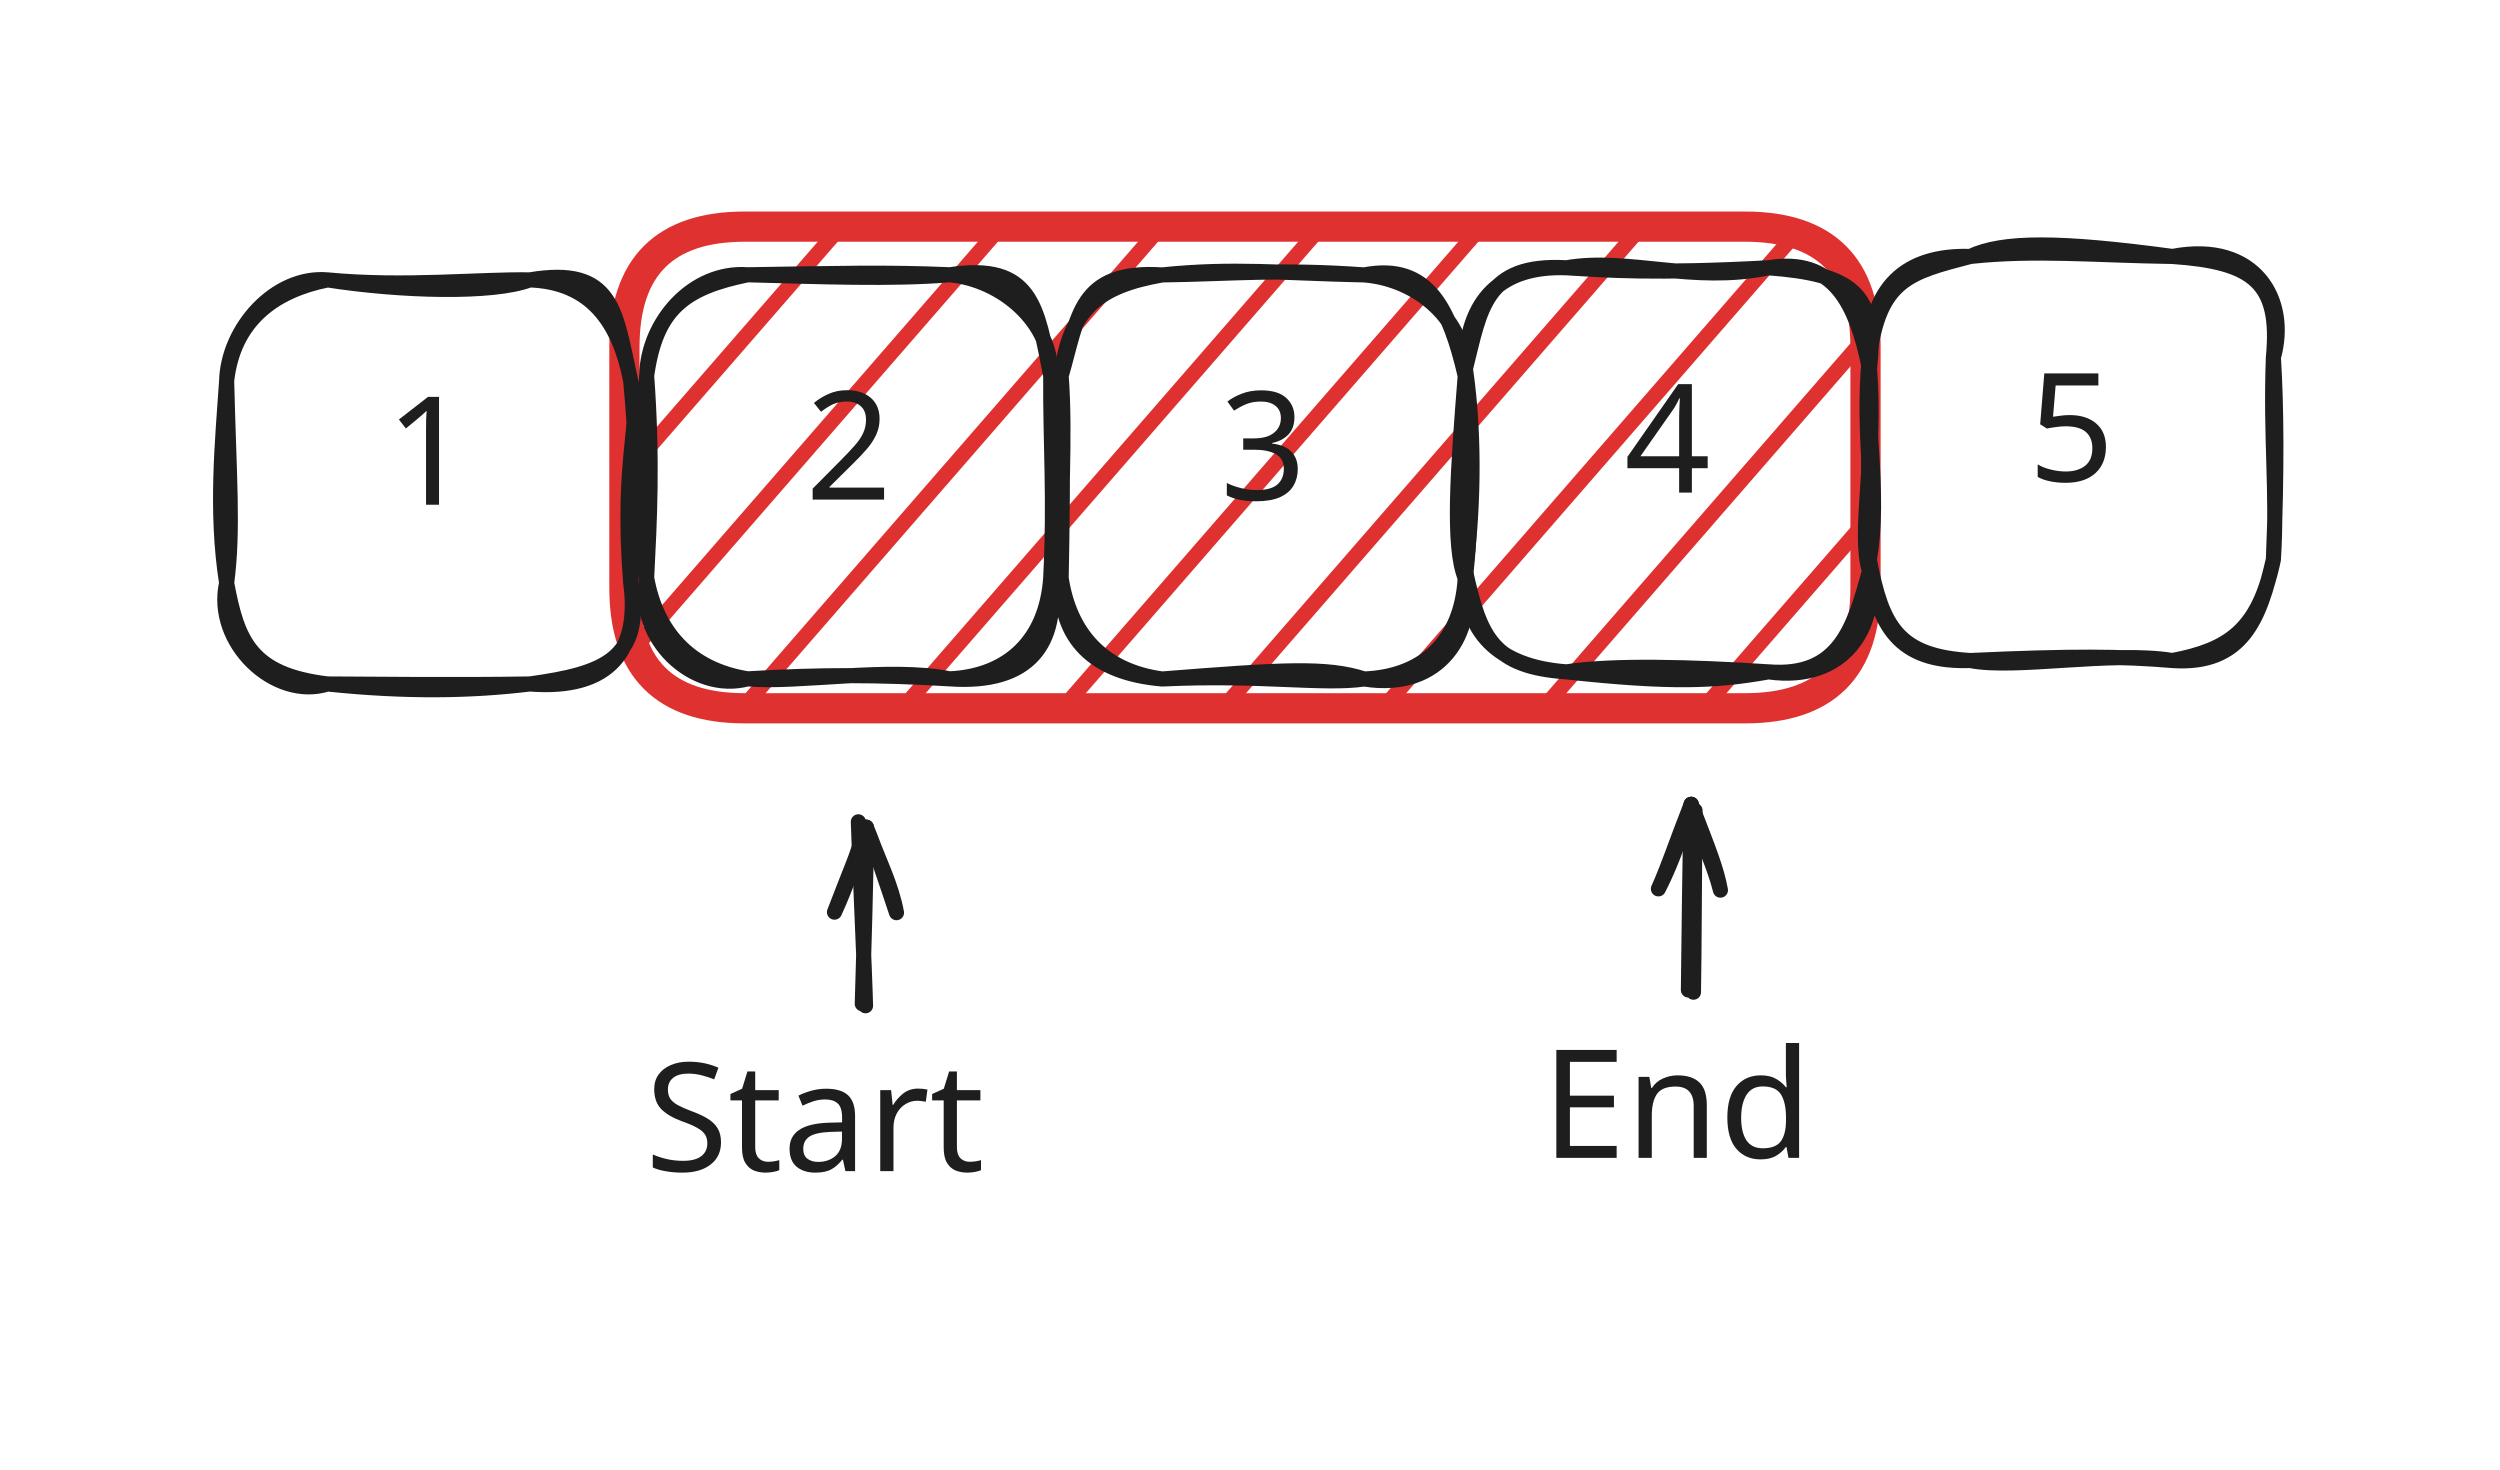
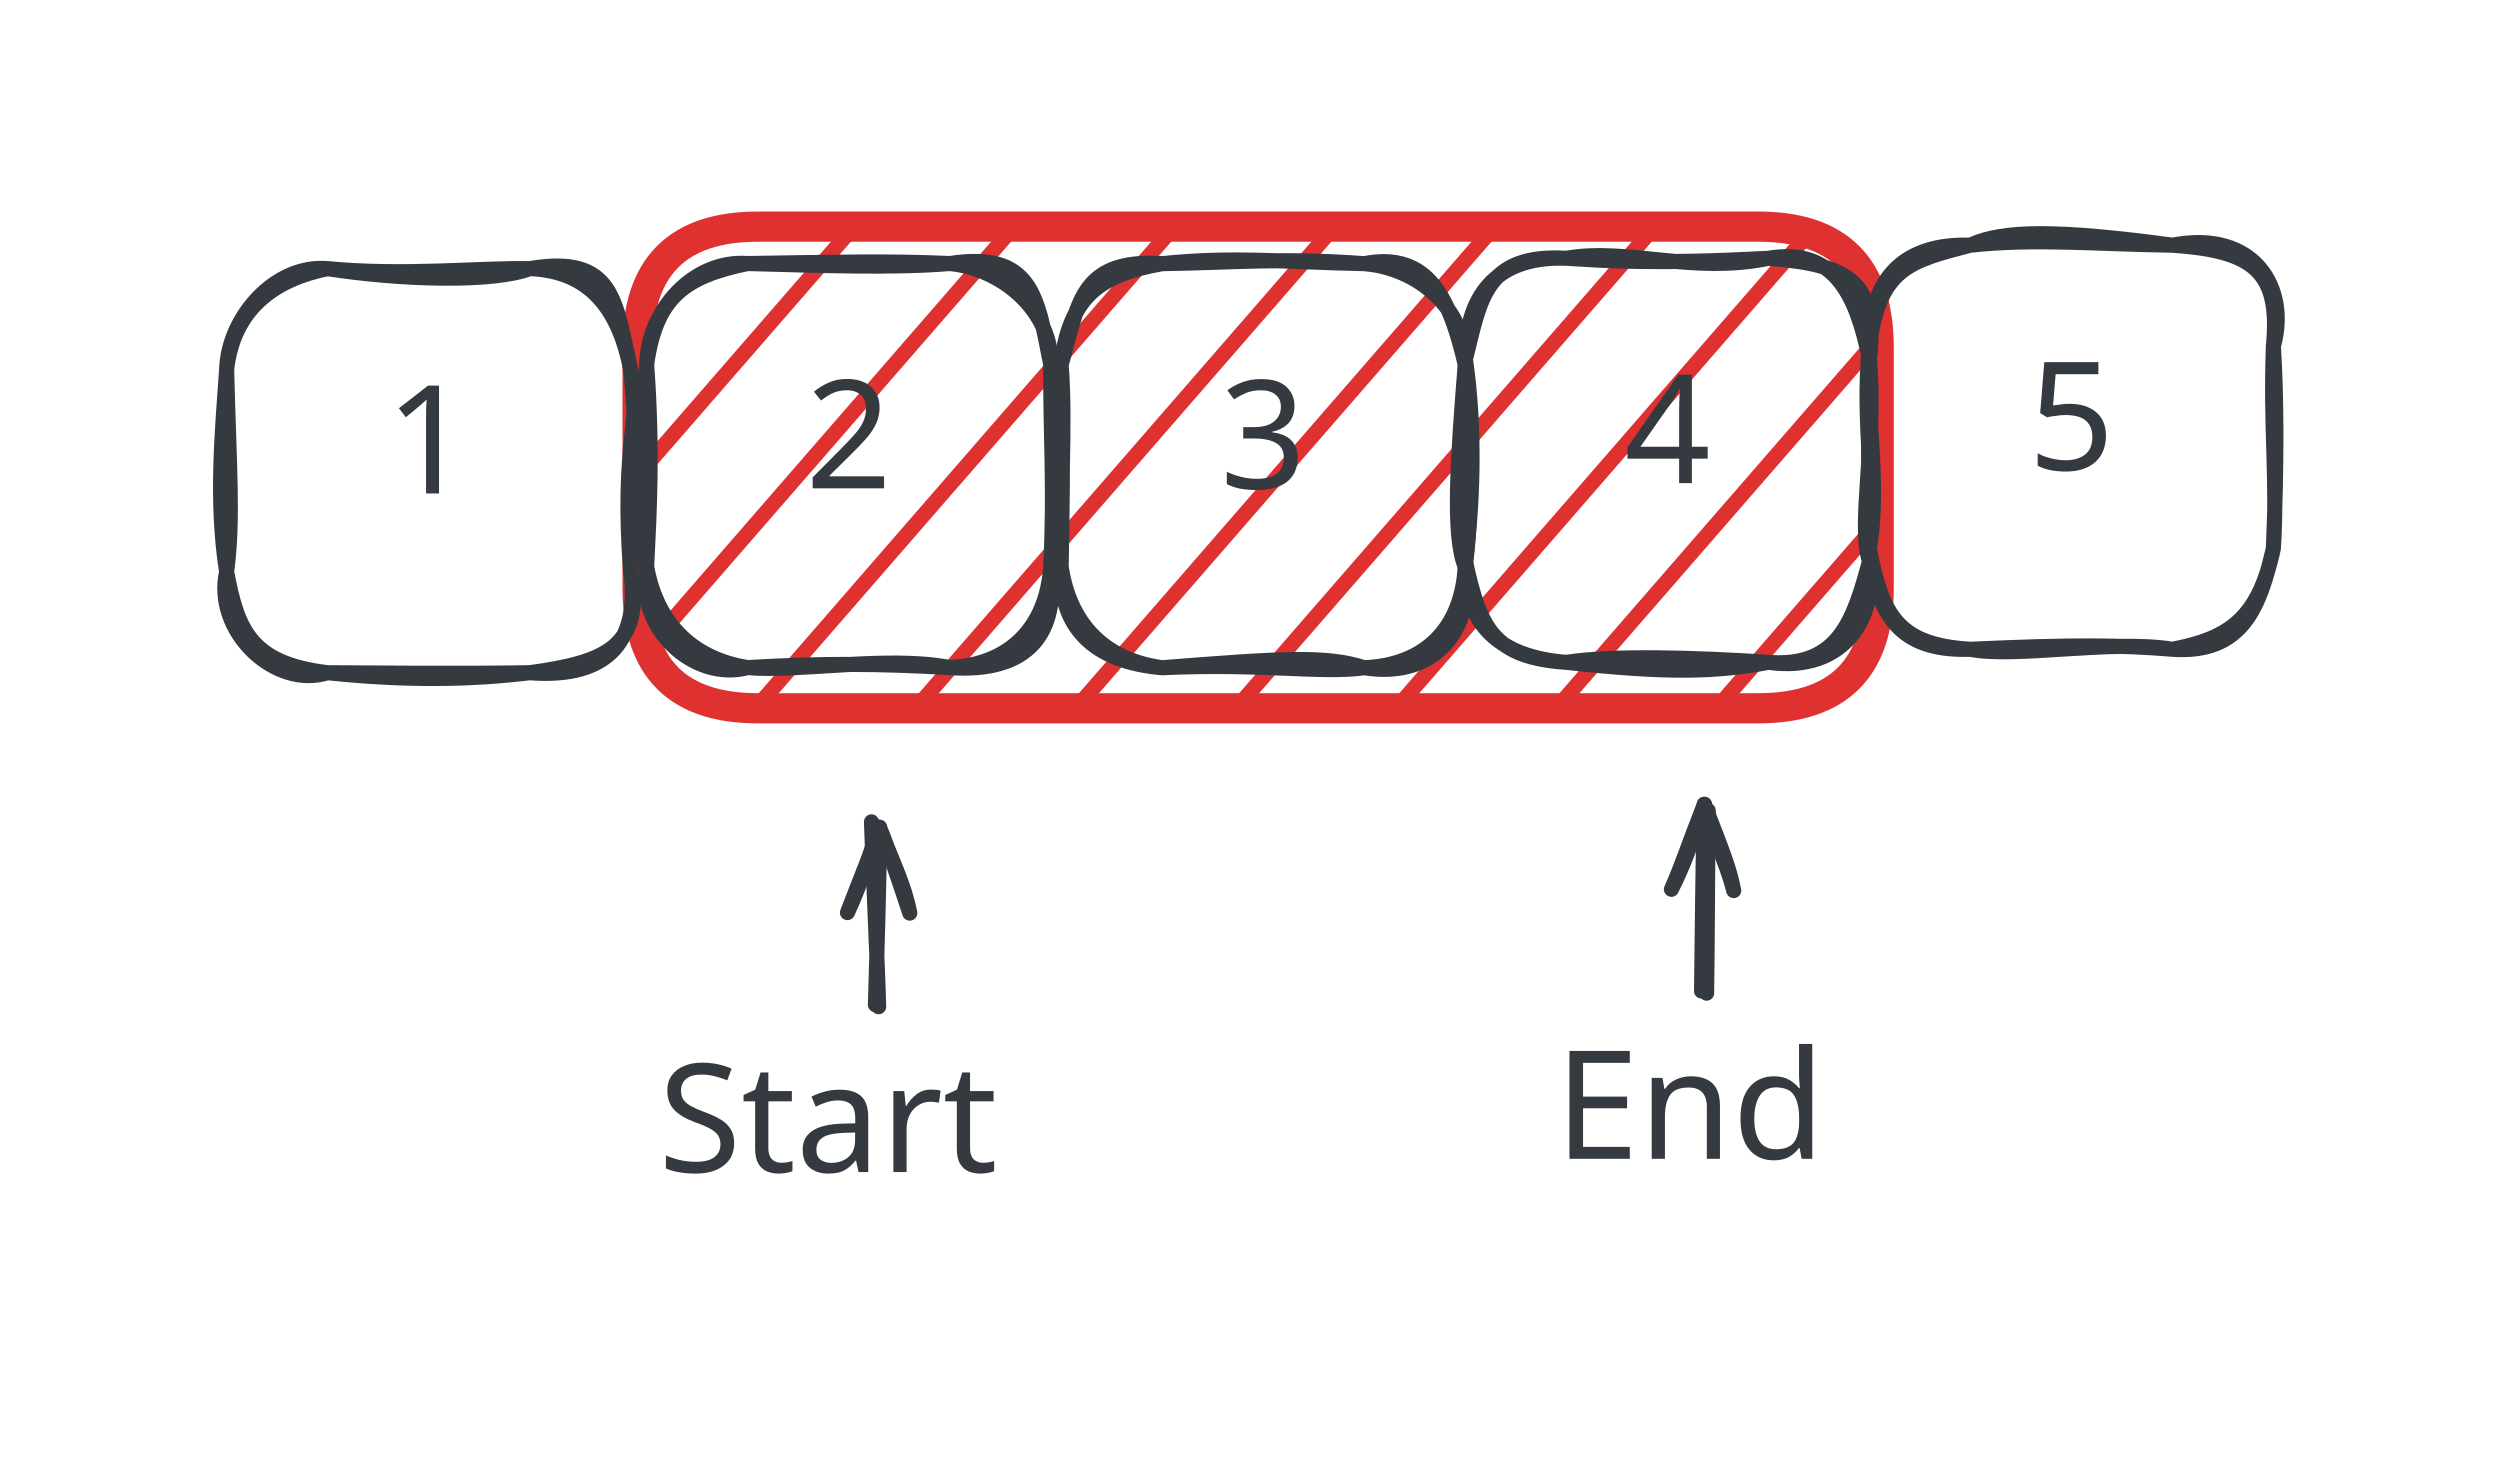
- <svg xmlns="http://www.w3.org/2000/svg" version="1.1" viewBox="0 0 330.939 194.507" width="661.879" height="389.013">
+ <svg xmlns="http://www.w3.org/2000/svg" version="1.1" viewBox="0 0 330.939 194.633" width="661.879" height="389.267">
  
-   eyJ2ZXJzaW9uIjoiMSIsImVuY29kaW5nIjoiYnN0cmluZyIsImNvbXByZXNzZWQiOnRydWUsImVuY29kZWQiOiJ4nOVbaVPjulx1MDAxMv3Or6Dyvs7oal/uN/ZkWCaEYZtXt6ZMbIKJY2dis96a//5aXHUwMDAx4lx1MDAwNWeDhDL1gIJEkqNWu0+f07L4d2V1tZY89L3a36s1777tXHUwMDA0vjtw7mpfbPutN4j9KIQuOnxcdTAwMWZHN4P2cORVkvTjv//6y+n3UcdPLqKoi9pR7+kyL/B6XpjEMPC/8H519d/h78xEXHUwMDAzr504YSfwhlx1MDAxN1xmu9K5iMGq2HxcdTAwMTCFw4m5UFJcdTAwMTMuxWiAXHUwMDFmb8J8iedC76VcdTAwMTPEXtpjm2rnlzd1cVx1MDAxYdyGt3dcdTAwMTe0OfjOe3jbTae99IPgKHlcYp5W5bSvblx1MDAwNlx1MDAxOaPiZFx1MDAxMHW9U99NruzkhfbRdXFcdTAwMDReS69cdTAwMWFEN52r0IutXHUwMDAz8Kg16jttP3mwXHUwMDBixGnrk1x1MDAxN7Lj7uGdxlxmXHUwMDExrZXEmGilXHUwMDA0XHUwMDFi9drrmVwiiFx1MDAxMEM4llRcdTAwMTRs2oiCaGBt+o+HXHUwMDE5YSS16sJpdztgWuiOXHUwMDFmc/e8UlwiOaJaXHUwMDEwkZ3gyvM7V1x09EqGlCRcbixcdTAwMTPYfpGMY7zhjeCGScpcdTAwMTRLL7Yz91x1MDAxYu4wJv5JvT9wel7DXlx1MDAxMd5cdTAwMDRB1oGh++zAl9hJo4c9t/xJl2bHb1x1MDAxNaMuXHUwMDFieZmAuD+M6k4rWFvflmf1XHUwMDEztr5cdTAwMTbsbrZHLsiFqTNcdTAwMThEd7VRz58vkz63dXFyrPaP1Vx1MDAxOVatJlx0Tq/pry1nts99fpX65abvOk8hXHJultxgXHUwMDBlYS/TXHUwMDE4XHT8sFt0Wlx1MDAxMLW7KVxuVjJcdTAwMDbPXHUwMDA3P8rIOPRRLJhSxlx1MDAxODYz/NZcZt383Tm/8n+Z77u/r3dOLu72ojHwK8AoXHUwMDBmPvpcdTAwMDbwkTeBXHUwMDBmolx1MDAxYVx0hqlinClcdTAwMGWrLYBPI6Iw1ZRcdTAwMTlNJNFjXHUwMDAxSDz7PVx1MDAxMYDJwFx0474zgLh9XHJCwVx1MDAxMNeaalKGwbLOZ/BBZlBcbmMwsFLoe1x0vsS7T/KweIpcdTAwMTT5XHUwMDE4NuiPyOw1m+75SZ+0mvt3jTlAoo2mRFx1MDAxMLookOTszOBjLDdcdTAwMTEpXGInXHUwMDE4+GlmdJSvueLkpFx1MDAxNEdCck64UVx1MDAxYWBC8/gwXHUwMDE0QVx1MDAxN6eAIPZefIwlKFx1MDAwMXNcdTAwMDAyXHUwMDAxgNpwwUohUoJcZqG0IUJnMtybkZHreFx1MDAwNYFFRmlqVVx1MDAxNCZH/uNTJs61bjs9P3jIZbxh+IJcdTAwMGIzzrNNa4HfsVFcXGuDqd4gXHUwMDE34IlcdTAwMGbybzSg57tuliHaMI/jh96gMUtij1x1MDAwNn7HXHUwMDBmneDHazNgxV795SZcdTAwMTGUuU1cdTAwMTdO7Nle267fzmCMj2UwYiQmjFxumSb1aVx1MDAxON3rdlx1MDAwZi/4rt9o7rbP9+L7XHUwMDA2v/n5tdpcZqaxRISaJ34oYTCFuKGC61x1MDAwNSB0KVxmXHUwMDA2idRIrcxcdTAwMDJg+oFcdTAwMDRcdTAwMTbLX49656RcdTAwMWY0TrutTddcdTAwMWPXtfe7glx1MDAwNCbGgYNcdTAwMTLI2pJqPDs4ytdcXHFcdTAwMDLTVCAlOGg4RoFfKM/Dw1x1MDAxMKSYlFrDLVlcdTAwMWGBXHUwMDExKLBcdTAwMTggXHUwMDEzIFxiKnNW9lJQXHUwMDFiXHUwMDFiqd5cdTAwMGaLz8JedEnsNSWpXHUwMDE32Yt+IHuJTJ1XZC9CNDVQk6RcdTAwMTEwXHKg13tccr2zz6+7XHUwMDA3t93ktnu21cLJccXZS1x1MDAxMoQxNkpcblnOXsKqbI6xwJxxWTn6XCKGQvnFVMbyz8Bfvc3H6/ZBfUOcN12xLb/teF1n5zPxXHUwMDE3wZRiXHUwMDAyOXt2/ipfc9X5S2NkmCAgkqg2WJI8QCx/gbijXFwy/G6AjCcwhqQtwcCM4U7gLFxmxuH2gKr7P6q+2JL4a0paL/JcdTAwMTf7SP5iutj6XHUwMDAyUGOYoUTPsUHSiI+Ow/1GZ1fUN7z7nbvL3u7DfrXpy4C0XHUwMDEzREKdWU5fXHUwMDEyXHQpXHUwMDE1/KhqXHUwMDE2X0RzLlx1MDAxNTP8c21cdTAwMWbS9dZcdLlcdTAwMGZcdTAwMGVcdTAwMWVcXM6S6HHnLDpztz9cdTAwMTN7SSY1VVxuz/5oq3zJXHUwMDE1Jy/DONJcdTAwMTIrIChDXHUwMDAwI1wiXHUwMDBmXHUwMDBmg5Em2GC1gN318dxFkX2KoZUy1G40zEReUmFcdTAwMDPiUy9cdTAwMDBcdTAwMTafhb34kthrSlYvslx1MDAxN/9A9pKEXHUwMDE1W0fbI1x1MDAwMmuRe1x1MDAxODtccqC7P93rXHUwMDA3XHUwMDA3ass7d+N88P2g+etcXK1XnL2kQoA8PtxUL2EvgXC12YtSkFx1MDAxOFgsXHUwMDAyplx1MDAxZshezmNywG/j9TrePDysy/1vh3tbXHUwMDA3n4m97N4hllx1MDAxONPZ6at8zVWnL62R4EJcdTAwMThGh0cgZFx1MDAxZVx1MDAxZtog9lx1MDAxMfTFXHUwMDA00Jdg405olOBCcqK0kmxcdTAwMDF7XHUwMDEyn4W+xJLoa0paL9KXWCx9PVx1MDAxZFx1MDAxZSnBJmXjd0Y0KHqmOJ698pp8TKaS3KVBWkrOKcfKPull6S6pvZ4rhrSQRjJKQfnR5e1cdTAwMWJiXHUwMDA01Em5XHUwMDEyUOpcdTAwMDKHKqrSuVKIMmRcdTAwMWbQSSlccsaSqXTJIybDmlx1MDAxYiFV+XZJyk3NtYPLn+dcdTAwMWJcXLukfkJOouDgx3rrhTveSXh0OuFNObUkTDb6Z8V7nDiDZN1cdTAwMGZdP+zkXHJ7Plxc+IRE5/RcdTAwMTJ7XHUwMDE3J/Vm62y/2T9cdTAwMTai/cCOMvxcblx1MDAxOaJ9M0z2XGJcdTAwMTPIfYIzK+ElgVx1MDAwNE0zwzpO32o/XHUwMDA09kJcdTAwMTBBXHUwMDA1zzmIXHUwMDBi8mrxXuhON2ryicOcUZLah1BMUyEwXHUwMDA3WnllXHUwMDEy4Vx1MDAxMCU2lMF6hbXW5pVNgVx1MDAxMydcdTAwMWJRr+cn4Ptm5IdJ0cdDZ67ZtHHlOa9cdTAwMDJcdTAwMDDWlO0r5pe+/cR8xKWvVlNcdTAwMDRcdTAwMGXfjF7/86V09NdcdNBcdTAwMTj2v0JF+okr2b/z6lx1MDAxNpJcdTAwMTGyxdxcYrmAMkPp7Lp+cthVMzdigVxmKGYjJaeK6XzZzbWNRaGs8of0mDl/u3BdL5Gcc9eYXGItIF5M+WHSZeTByVx1MDAwMqdcXOG/+3DpNIlv06kwmVx1MDAxYrds+XRk08ZcdTAwMThcdFx1MDAxNXiXyVx1MDAwNFx1MDAwMZVE/XHqKWduUSpcdTAwMTWmXFyqXFxcdTAwMTJmvFxcgpzLQeHPcVx1MDAxMGLy6d9Kplx1MDAwNMM5UoQx4EJcZuqc549BcEVcdTAwMTHBlGFOJYZae/xB8/fLJSZcdTAwMTTUMVIybIBcdTAwMWWyyWlcdTAwMGW5pKHCMVB7TUtcdTAwMTONbrPX9E/3PX2/d9OPv7H+IT+qjFxcmuuQ97xyqb7binbqTtz+9pvuff/BXHUwMDFl95yv9+XKXHUwMDA0XG5LbUBJXHUwMDFiXG5JR2ChM6PK1Fx1MDAxMsZqyWpcdLSDYoRSoCmMmbInd17LJYYoY1DoXHUwMDEyI5RcdTAwMDR/ik8tlyYgw34tTS0xOTY1XHUwMDFhXHUwMDBlwWrPIc2cXHUwMDE5J1x1MDAwN101MyOFQpJwXGZOl0pjnX/AzpVGWlx1MDAxMcJcZlFcdTAwMDJcdTAwMDTs8jIj1LNvOeVMXHUwMDA0J4wwMa1wXFxcXCZ8u2Ba8n/NfKhg2lxu3Y+VS7lcdOdcdTAwMTJLK89+qzn9PoiuxFx1MDAxYmVoiFx1MDAxNd99Xno6ee3W9+7WJ4fvynOisZD2hvz4Z+XP/1x1MDAwMFJMx0kifQ==
+   eyJ2ZXJzaW9uIjoiMSIsImVuY29kaW5nIjoiYnN0cmluZyIsImNvbXByZXNzZWQiOnRydWUsImVuY29kZWQiOiJ4nOVbWVPbSFx1MDAxMH7nV1DsazKZ+9g3bjtcdTAwMWMxJlxc2dpKXHRLXHUwMDE4YVlyJIFcclv579tcdTAwMTJgybJ8XHUwMDAwNitqXVx1MDAxNNgzI6unp7/+vlx1MDAxZVxy/6ysrq7F9z1n7c/VNWfQsjzXXHUwMDBlrf7ap6T9zlx0IzfwoYumn6PgNmylI6/juFx1MDAxN/355YvV66G2XHUwMDFiX1x1MDAwNkFcdTAwMDe1gu7jZY7ndFx1MDAxZD+OYOBf8Hl19Z/0d+5GodOKLb/tOelcdTAwMDVpV+5eWKti82HgpzdcdTAwMTaYXHUwMDE5bjjTw1x1MDAwMW60XHUwMDA194tcdTAwMWRcdTAwMWJ6rywvcrKepGnt4uq2Js68O/+uf0lcdTAwMWLhN97FO3Z22yvX847je+9xVlbr+jbMXHUwMDE5XHUwMDE1xWHQcc5cXDu+hn5eaFx1MDAxZl5cdTAwMTdcdTAwMDXgteyqMLhtX/tOlDhcdTAwMDBcdTAwMGZbg57VcuN7aCM4a330Qn7cXHUwMDAwPmnMkaFcdTAwMWErriVVMOdhb3I9U1x1MDAxNElsXGJcdTAwMTZGc80xKdi1XHUwMDE5eEGY2PWHg1x1MDAxOWEks+zSanXaYJ5vT1x1MDAxZdN/mi2RXHUwMDFjUS2IkFRcZjuvXHUwMDFkt31cdTAwMWRDr2RISaKIVlx1MDAwMicvknOOky5cdTAwMDY3TFKmWHZxcude3U7j4u9sXHUwMDA1Qqvr1JMr/FvPyzvRt5+c+Fx1MDAxYz9ZXHUwMDA0saeW39nUkvHbxcjLR18uKFx1MDAwNkdBzWp661x1MDAxYjvyvHbKNta9va3W0Fx1MDAwNSOhaoVh0F9cdTAwMWL2/P407Xubl6cn6uBEnWPVbFx1MDAxMO/shv7ctub73qd3mV9ue7b1XHUwMDE41uBmyVxyMUZcdTAwMTmcedNz/U7RaV7Q6mRIWMlcdTAwMTn8QlxiMjpcdIEkXW+lclx1MDAwYj5cdTAwMGKC64Zu/WpfXFy7P823vV83u6eX/f1gXHUwMDAyXHUwMDA0XHUwMDBiUFx1MDAxYVx1MDAwNSB9XHUwMDA1XHUwMDAwyatcdTAwMDBcYlGNXHUwMDA0w1Qxzlx1MDAxNDemXGJAjYjCVFNmNJFET1x1MDAwNCBcXG5xPFx1MDAxNYBxaPlRz1xuIW7HQShcdTAwMTjiWlNNyjBY1vlcdTAwMDQ+YohSXHUwMDE4g4GVQt9z8MXOIFx1MDAxZYXFY6TIXHUwMDA3v06/XHUwMDA3Zr/RsC9Oe6TZOOjXX1x1MDAwNlx1MDAxMlgtKVx1MDAxN1x1MDAwNZJcdTAwMTE7c/jQXHUwMDEz0SElhbhQ8/NT+ZQrzk9KcSQk54RcdTAwMWKlXHUwMDAxJXRcdTAwMTRcdTAwMWWGXCLo4lx1MDAxNFx1MDAwMMTeXG6Pifwk4Fx1MDAxZVx1MDAwMEzAnzZcXLBShJRcdTAwMDBDKG2I0Iy8XHUwMDFkXHUwMDE4I1x1MDAxZGNcYlhkkGZWXHUwMDA1fnzsPjipTFx1MDAxYWndsbqudz+S8NLoXHUwMDA1XHUwMDE35pyXNK17bjtcdOK1XHUwMDE2mOqEI/FcdTAwMWS7oFx1MDAwMIdcdTAwMDO6rm3nXHSiXHUwMDA197FcXN9cdOvz5PUgdNuub3nfx82AXHUwMDE5O7XnRVwiKLdMl1bkJL1Ju349gTE+mcBcZlXSaCnmx+h+p3N0yffcemOvdbFcdTAwMWZccur89sfnalx1MDAxM5jGXHUwMDEyXHUwMDExalx1MDAxZemhhMBcdTAwMTTihlxurlx1MDAxN4DQpVx1MDAxMJhcdTAwMTTESK3MXHUwMDAyYPqO/Fx1MDAxNcmfXHUwMDBmeve059XPOs0t25zUtPOrgvwlJ4KDK8FcdTAwMDXlLyCw8jlXnMA0XHUwMDE1XGJmXG5UzSjwXHUwMDBi5aPwMFx1MDAwNCkmpdaSv1nfTS6woL5igEyAIIjMedlLXHUwMDExg41Ub4fFR2EvuiT2mpHUi+xF35G9hCTF1meAUkWYMvmQnIXPm/263j3gN53Du0581znfbuL4pOLkJVx0glwi0ygpZDl5XHSCpeZcdTAwMThcdTAwMGLMXHUwMDE5l1x1MDAwNcP+e/ZcdTAwMDKNXHUwMDAxxVx1MDAxNyxUZvlHoK/u1sNN67C2KS5cdTAwMWG22JFfd52Otfuh6ItcYii+5Fx1MDAwYtirfMpVZy+NkWGCgESi2uBcXLZcdTAwMTiyXHUwMDE3SDvKJcNvxsdk+mJIJlx1MDAwNVx1MDAxOJiRblx1MDAwM87DX5xiXHUwMDAymu5/VHuxJbHXjKxeZC/2nuzFcbH1XHUwMDE5n4ZcdTAwMDJ7UaWyXHUwMDAxs/BZj45P/IN6e0/UNp3Bbv+qu3d/UG32MiDsXHUwMDA0kVx1MDAxMpNy9pJIXHUwMDE5RZlcdTAwMTBcdTAwMTUtvYjmXFwqZvjH2jukXHUwMDFizVMy8Fx1MDAwZe9tzuLgYfc8OLd3KkheXHUwMDEzn21BOteQsYWZXHUwMDFmXHUwMDFk5XOuOHtcdTAwMTnGkZbJsy1qXGKARIziXHUwMDAz2Fx1MDAwYnNIXHUwMDEzkiyz9qJcdTAwMDBCY7RShib7XGZzsZdU2ID41Fx1MDAwYsDFR6EvviT6mpHWi/TF35G+ZO7J1tizr2TvUHA1/7OvvVx1MDAxZvbNvVx1MDAwNbVl3968XGK/XHUwMDFkNn5eqI2K85dUyGjC0031XHUwMDEy/lx1MDAxMlxiS6ngR1WUvyhcdTAwMDWdgcVcInD6jvxlPcSH/C7aqOGto6OaPPh6tL99WEH+mlxcfCkqqVEv2Fcvn3LV6UtrJLhcdTAwMTCG0fRcdTAwMDCEXHUwMDFjhYc2iFx1MDAxMWywWsCj4Wn0xVx1MDAwNNCXYJPOZ5TAQnKioDhmXHUwMDBi2JP4KPQllkRfM7J6kb7EYunr8ehImbTMpbziwanksVx1MDAxN1x1MDAwMVE/Nzinn5GpJHNpJlx1MDAxMdNQWcHLKOCBXHUwMDExaHJgLq6Y5FxucKC1mnxs6q3MhVx1MDAxMVx1MDAxMKcwXFxBpWuwNJRl65IhlCNCOGCYasxcdTAwMTjwbW6b5pnIsOZGSFW+X5JRU2P98OrHxSbXNqmdktPAO/y+0XymjjfyXHUwMDFknc13U88saZDMr8F7XHUwMDE0W2G84fq267dHXHJ7Ol74iETr7FxuO5entUbz/KDRO1x1MDAxMaJ1z45z9FxuXHUwMDE5onWbJnuEiWRaasaFhlQoXGLLjWpbvYTakJJcdTAwMWFcdTAwMDZAXHUwMDA1z6H4oGRs7o5vz7Zp+pHDXHUwMDExm9LTXCKw+lRcYpxwyphJhINcdTAwMTZcdTAwMDNcXIM7mcJcdTAwMTC2Zswmz4rizaDbdWNwfSNw/bjo4tSX60nWuHassfWHOeX7iumll3zjaMBl71YzXHUwMDA0plx1MDAxZobv//5UOvrzXHUwMDE0aKT946jIvnIl//elsoUpU2zNXG5vXHUwMDEws1x1MDAxOKTL/MlxethVMzlihWCeXHUwMDAy3KulzCeVNDlqiiin8Fx1MDAwN2pcXMZcdTAwMDQtXG6qXHUwMDA16nqJ5Fx1MDAwYveNidBCXHUwMDEwbcrPki4jXHUwMDExTlc45Vxu/81nS+eQ+MlcdTAwMTnQ99NPx0nimKChPOcqnqKg4qA3ST6NmFvUSoVbLlUvXHUwMDAxXHUwMDE0JlxuJlx1MDAxMO9SXHUwMDFh8YKT5tNcdTAwMGb/VjInXHUwMDE4Llx1MDAxMVx1MDAxN1C2UVwikk23gl5iXGJcdTAwMTCanCGCgibnqcXLJSY0kILAoMwk5P2ynDBbLSWsbsDSWUmi3ml0XHUwMDFi7tmBo1x1MDAwN/u3vegr61x1MDAxZPHj/4daqu01g92aXHUwMDE1tb7+ovvfvrOHfevzoFxcmUBdaTg1yVx1MDAxNpBSWiiVXHUwMDFiVaaWMFZLVkugXHUwMDFkXHUwMDE0mEOpUFx1MDAxODNcdTAwMDXKadwmwlx1MDAxMChcbtD3xFxiXHUwMDA1Sl+KXHUwMDBmLZcmIyN5LU8sXHQuiq3ZXHUwMDFlKFx1MDAxMVxmK6GzLDUrMU6PumomRlxulaRgjHJcZjKF5c5bPYoljDiocpqcOmZmeYUkg1x1MDAwNX7FXHUwMDE5Z1wiIJdcdTAwMTMmZtWNi8uEr5dLy/+XmfeTS9u+/b5iaeSGL5JKK09+W7N6PZBcXLEzzNBcdTAwMTArrv009ezma3eu09+YXHUwMDFlvitPiSZBtJPy4++V3/9cdTAwMDIj08LWIn0=
  <defs>
    <style class="style-fonts">
      @font-face {
        font-family: "Virgil";
        src: url("https://unpkg.com/@excalidraw/excalidraw@undefined/dist/excalidraw-assets/Virgil.woff2");
      }
      @font-face {
        font-family: "Cascadia";
        src: url("https://unpkg.com/@excalidraw/excalidraw@undefined/dist/excalidraw-assets/Cascadia.woff2");
      }
      @font-face {
        font-family: "Assistant";
        src: url("https://unpkg.com/@excalidraw/excalidraw@undefined/dist/excalidraw-assets/Assistant-Regular.woff2");
      }
    </style>
  </defs>
-   <rect x="0" y="0" width="330.939" height="194.507" fill="transparent" />
-   <g stroke-linecap="round" transform="translate(82.65849 30) rotate(0 82.14258 31.88086)">
+   <rect x="0" y="0" width="330.939" height="194.633" fill="transparent" />
+   <g stroke-linecap="round" transform="translate(84.3978 30) rotate(0 82.14258 31.88086)">
    <path d="M4.24 3.69 C4.24 3.69, 4.24 3.69, 4.24 3.69 M4.24 3.69 C4.24 3.69, 4.24 3.69, 4.24 3.69 M0.57 32.3 C10.42 20.97, 20.27 9.64, 28.13 0.6 M0.57 32.3 C8.48 23.2, 16.38 14.11, 28.13 0.6 M1.5 55.63 C19.21 35.25, 36.92 14.87, 49.39 0.53 M1.5 55.63 C12.92 42.48, 24.35 29.34, 49.39 0.53 M15.54 63.86 C30.6 46.53, 45.67 29.2, 70.65 0.46 M15.54 63.86 C33.28 43.45, 51.02 23.04, 70.65 0.46 M36.14 64.54 C50.61 47.91, 65.07 31.27, 91.91 0.39 M36.14 64.54 C55.63 42.13, 75.12 19.71, 91.91 0.39 M57.4 64.47 C69.24 50.86, 81.07 37.25, 113.17 0.32 M57.4 64.47 C70.04 49.94, 82.67 35.41, 113.17 0.32 M78.66 64.41 C98.88 41.15, 119.09 17.9, 134.43 0.26 M78.66 64.41 C92.52 48.47, 106.38 32.53, 134.43 0.26 M99.92 64.34 C113.16 49.12, 126.39 33.89, 155.03 0.94 M99.92 64.34 C116.29 45.51, 132.65 26.69, 155.03 0.94 M121.18 64.27 C135.36 47.96, 149.53 31.66, 164.48 14.46 M121.18 64.27 C135.79 47.47, 150.39 30.67, 164.48 14.46 M142.44 64.2 C147.18 58.76, 151.91 53.31, 164.75 38.54 M142.44 64.2 C147.24 58.68, 152.04 53.17, 164.75 38.54" stroke="#e03131" stroke-width="2" fill="none" />
    <path d="M15.94 0 C59.44 0, 102.94 0, 148.34 0 M15.94 0 C61.87 0, 107.8 0, 148.34 0 M148.34 0 C158.97 0, 164.29 5.31, 164.29 15.94 M148.34 0 C158.97 0, 164.29 5.31, 164.29 15.94 M164.29 15.94 C164.29 22.67, 164.29 29.4, 164.29 47.82 M164.29 15.94 C164.29 23.21, 164.29 30.48, 164.29 47.82 M164.29 47.82 C164.29 58.45, 158.97 63.76, 148.34 63.76 M164.29 47.82 C164.29 58.45, 158.97 63.76, 148.34 63.76 M148.34 63.76 C97.38 63.76, 46.41 63.76, 15.94 63.76 M148.34 63.76 C119.51 63.76, 90.68 63.76, 15.94 63.76 M15.94 63.76 C5.31 63.76, 0 58.45, 0 47.82 M15.94 63.76 C5.31 63.76, 0 58.45, 0 47.82 M0 47.82 C0 40.7, 0 33.58, 0 15.94 M0 47.82 C0 39.33, 0 30.83, 0 15.94 M0 15.94 C0 5.31, 5.31 0, 15.94 0 M0 15.94 C0 5.31, 5.31 0, 15.94 0" stroke="#e03131" stroke-width="4" fill="none" />
  </g>
-   <g stroke-linecap="round" transform="translate(30 37.05114) rotate(0 26.74414 26.74414)">
-     <path d="M13.37 0 C23.05 1.51, 35.24 1.85, 40.12 0 M13.37 0 C23.46 0.97, 33.56 -0.12, 40.12 0 M40.12 0 C48.22 0.29, 51.96 5.52, 53.49 13.37 M40.12 0 C51.32 -1.89, 51.45 4.26, 53.49 13.37 M53.49 13.37 C55.17 18.73, 52.12 22.96, 53.49 40.12 M53.49 13.37 C54.21 21.06, 54.62 28.89, 53.49 40.12 M53.49 40.12 C55.33 50.21, 49.86 52.15, 40.12 53.49 M53.49 40.12 C54.67 48.78, 50.98 54.35, 40.12 53.49 M40.12 53.49 C32.42 54.43, 23.72 54.58, 13.37 53.49 M40.12 53.49 C30.42 53.65, 19.42 53.52, 13.37 53.49 M13.37 53.49 C3.15 52.27, 1.43 47.79, 0 40.12 M13.37 53.49 C6.4 55.7, -1.76 47.99, 0 40.12 M0 40.12 C-1.5 30.63, -0.53 21.23, 0 13.37 M0 40.12 C0.92 33.17, 0.32 26.3, 0 13.37 M0 13.37 C0.89 5.4, 6.23 1.43, 13.37 0 M0 13.37 C0.18 6.48, 6.41 -0.62, 13.37 0" stroke="#1e1e1e" stroke-width="2" fill="none" />
+   <g stroke-linecap="round" transform="translate(30 35.56118) rotate(0 26.74414 26.74414)">
+     <path d="M13.37 0 C23.05 1.51, 35.24 1.85, 40.12 0 M13.37 0 C23.46 0.97, 33.56 -0.12, 40.12 0 M40.12 0 C48.22 0.29, 51.96 5.52, 53.49 13.37 M40.12 0 C51.32 -1.89, 51.45 4.26, 53.49 13.37 M53.49 13.37 C55.17 18.73, 52.12 22.96, 53.49 40.12 M53.49 13.37 C54.21 21.06, 54.62 28.89, 53.49 40.12 M53.49 40.12 C55.33 50.21, 49.86 52.15, 40.12 53.49 M53.49 40.12 C54.67 48.78, 50.98 54.35, 40.12 53.49 M40.12 53.49 C32.42 54.43, 23.72 54.58, 13.37 53.49 M40.12 53.49 C30.42 53.65, 19.42 53.52, 13.37 53.49 M13.37 53.49 C3.15 52.27, 1.43 47.79, 0 40.12 M13.37 53.49 C6.4 55.7, -1.76 47.99, 0 40.12 M0 40.12 C-1.5 30.63, -0.53 21.23, 0 13.37 M0 40.12 C0.92 33.17, 0.32 26.3, 0 13.37 M0 13.37 C0.89 5.4, 6.23 1.43, 13.37 0 M0 13.37 C0.18 6.48, 6.41 -0.62, 13.37 0" stroke="#343a40" stroke-width="2" fill="none" />
  </g>
-   <g transform="translate(54.03414 51.29528) rotate(0 2.709999 12.5)">
-     <text x="2.71" y="0" font-family="Virgil, Segoe UI Emoji" font-size="20px" fill="#1e1e1e" text-anchor="middle" style="white-space: pre;" direction="ltr" dominant-baseline="text-before-edge">1</text>
+   <g transform="translate(54.03414 49.80532) rotate(0 2.709999 12.5)">
+     <text x="2.71" y="0" font-family="Virgil, Segoe UI Emoji" font-size="20px" fill="#343a40" text-anchor="middle" style="white-space: pre;" direction="ltr" dominant-baseline="text-before-edge">1</text>
  </g>
-   <g stroke-linecap="round" transform="translate(85.59961 36.37341) rotate(0 26.74414 26.74414)">
-     <path d="M13.37 0 C25.18 -0.18, 31.91 -0.36, 40.12 0 M13.37 0 C22.91 0.25, 32.49 0.63, 40.12 0 M40.12 0 C51.02 -1.65, 51.71 4.29, 53.49 13.37 M40.12 0 C47.02 0.64, 53.71 6.3, 53.49 13.37 M53.49 13.37 C53.44 22.73, 54.03 29.52, 53.49 40.12 M53.49 13.37 C54.65 20.56, 54.14 25.9, 53.49 40.12 M53.49 40.12 C54.52 48.81, 50.73 54.24, 40.12 53.49 M53.49 40.12 C52.93 48.33, 47.91 53.12, 40.12 53.49 M40.12 53.49 C32.09 51.88, 19.97 54.1, 13.37 53.49 M40.12 53.49 C30.57 52.93, 23.03 52.92, 13.37 53.49 M13.37 53.49 C6.15 55.41, -1.53 48.13, 0 40.12 M13.37 53.49 C5.57 52.24, 1.25 47.14, 0 40.12 M0 40.12 C-0.7 31.69, -0.48 26.19, 0 13.37 M0 40.12 C0.38 32.52, 0.82 24.69, 0 13.37 M0 13.37 C0.16 6.22, 6.16 -0.54, 13.37 0 M0 13.37 C1.24 4.49, 5 1.72, 13.37 0" stroke="#1e1e1e" stroke-width="2" fill="none" />
+   <g stroke-linecap="round" transform="translate(85.59961 34.88344) rotate(0 26.74414 26.74414)">
+     <path d="M13.37 0 C25.18 -0.18, 31.91 -0.36, 40.12 0 M13.37 0 C22.91 0.25, 32.49 0.63, 40.12 0 M40.12 0 C51.02 -1.65, 51.71 4.29, 53.49 13.37 M40.12 0 C47.02 0.64, 53.71 6.3, 53.49 13.37 M53.49 13.37 C53.44 22.73, 54.03 29.52, 53.49 40.12 M53.49 13.37 C54.65 20.56, 54.14 25.9, 53.49 40.12 M53.49 40.12 C54.52 48.81, 50.73 54.24, 40.12 53.49 M53.49 40.12 C52.93 48.33, 47.91 53.12, 40.12 53.49 M40.12 53.49 C32.09 51.88, 19.97 54.1, 13.37 53.49 M40.12 53.49 C30.57 52.93, 23.03 52.92, 13.37 53.49 M13.37 53.49 C6.15 55.41, -1.53 48.13, 0 40.12 M13.37 53.49 C5.57 52.24, 1.25 47.14, 0 40.12 M0 40.12 C-0.7 31.69, -0.48 26.19, 0 13.37 M0 40.12 C0.38 32.52, 0.82 24.69, 0 13.37 M0 13.37 C0.16 6.22, 6.16 -0.54, 13.37 0 M0 13.37 C1.24 4.49, 5 1.72, 13.37 0" stroke="#343a40" stroke-width="2" fill="none" />
  </g>
-   <g transform="translate(105.2238 50.61755) rotate(0 7.119995 12.5)">
-     <text x="7.12" y="0" font-family="Virgil, Segoe UI Emoji" font-size="20px" fill="#1e1e1e" text-anchor="middle" style="white-space: pre;" direction="ltr" dominant-baseline="text-before-edge">2</text>
+   <g transform="translate(105.2238 49.12758) rotate(0 7.119995 12.5)">
+     <text x="7.12" y="0" font-family="Virgil, Segoe UI Emoji" font-size="20px" fill="#343a40" text-anchor="middle" style="white-space: pre;" direction="ltr" dominant-baseline="text-before-edge">2</text>
  </g>
-   <g stroke-linecap="round" transform="translate(140.4707 36.39154) rotate(0 26.74414 26.74414)">
-     <path d="M13.37 0 C22.94 -0.14, 28.89 -0.8, 40.12 0 M13.37 0 C22.78 -0.97, 29.3 -0.23, 40.12 0 M40.12 0 C47.28 0.56, 53.68 6.06, 53.49 13.37 M40.12 0 C48.66 -1.65, 51.45 4.62, 53.49 13.37 M53.49 13.37 C52.52 25.55, 51.75 35.98, 53.49 40.12 M53.49 13.37 C54.11 22.86, 54.45 32.93, 53.49 40.12 M53.49 40.12 C53.01 48.42, 48.06 53.17, 40.12 53.49 M53.49 40.12 C54.72 47.14, 50.43 55.12, 40.12 53.49 M40.12 53.49 C35.12 51.86, 29.21 52.24, 13.37 53.49 M40.12 53.49 C34.57 54.28, 26.57 52.87, 13.37 53.49 M13.37 53.49 C5.43 52.41, 1.09 47.39, 0 40.12 M13.37 53.49 C4.27 52.72, -0.28 48.12, 0 40.12 M0 40.12 C0.11 33.4, 0.3 26.61, 0 13.37 M0 40.12 C-0.16 31.71, 0.61 21.27, 0 13.37 M0 13.37 C1.08 4.48, 4.93 1.49, 13.37 0 M0 13.37 C2.29 5.61, 2.27 -0.71, 13.37 0" stroke="#1e1e1e" stroke-width="2" fill="none" />
+   <g stroke-linecap="round" transform="translate(140.4707 34.90158) rotate(0 26.74414 26.74414)">
+     <path d="M13.37 0 C22.94 -0.14, 28.89 -0.8, 40.12 0 M13.37 0 C22.78 -0.97, 29.3 -0.23, 40.12 0 M40.12 0 C47.28 0.56, 53.68 6.06, 53.49 13.37 M40.12 0 C48.66 -1.65, 51.45 4.62, 53.49 13.37 M53.49 13.37 C52.52 25.55, 51.75 35.98, 53.49 40.12 M53.49 13.37 C54.11 22.86, 54.45 32.93, 53.49 40.12 M53.49 40.12 C53.01 48.42, 48.06 53.17, 40.12 53.49 M53.49 40.12 C54.72 47.14, 50.43 55.12, 40.12 53.49 M40.12 53.49 C35.12 51.86, 29.21 52.24, 13.37 53.49 M40.12 53.49 C34.57 54.28, 26.57 52.87, 13.37 53.49 M13.37 53.49 C5.43 52.41, 1.09 47.39, 0 40.12 M13.37 53.49 C4.27 52.72, -0.28 48.12, 0 40.12 M0 40.12 C0.11 33.4, 0.3 26.61, 0 13.37 M0 40.12 C-0.16 31.71, 0.61 21.27, 0 13.37 M0 13.37 C1.08 4.48, 4.93 1.49, 13.37 0 M0 13.37 C2.29 5.61, 2.27 -0.71, 13.37 0" stroke="#343a40" stroke-width="2" fill="none" />
  </g>
-   <g transform="translate(160.4048 50.63568) rotate(0 6.809998 12.5)">
-     <text x="6.81" y="0" font-family="Virgil, Segoe UI Emoji" font-size="20px" fill="#1e1e1e" text-anchor="middle" style="white-space: pre;" direction="ltr" dominant-baseline="text-before-edge">3</text>
+   <g transform="translate(160.4048 49.14572) rotate(0 6.809998 12.5)">
+     <text x="6.81" y="0" font-family="Virgil, Segoe UI Emoji" font-size="20px" fill="#343a40" text-anchor="middle" style="white-space: pre;" direction="ltr" dominant-baseline="text-before-edge">3</text>
  </g>
-   <g stroke-linecap="round" transform="translate(193.9863 35.44763) rotate(0 26.74414 26.74414)">
-     <path d="M13.37 0 C21.49 -1.42, 30.08 2.1, 40.12 0 M13.37 0 C18.32 0.3, 25.11 0.82, 40.12 0 M40.12 0 C48.71 -1.44, 51.72 4.6, 53.49 13.37 M40.12 0 C51.06 0.84, 54.61 3.23, 53.49 13.37 M53.49 13.37 C54.42 24.63, 51.9 35.25, 53.49 40.12 M53.49 13.37 C53.47 20.79, 53.23 28.67, 53.49 40.12 M53.49 40.12 C54.56 47.39, 50.25 54.91, 40.12 53.49 M53.49 40.12 C51.45 47.6, 49.55 54.24, 40.12 53.49 M40.12 53.49 C33.13 54.74, 27.35 55, 13.37 53.49 M40.12 53.49 C30.01 52.83, 19.48 52.55, 13.37 53.49 M13.37 53.49 C4.29 52.82, -0.25 48.24, 0 40.12 M13.37 53.49 C3.75 52.84, 1.93 49.07, 0 40.12 M0 40.12 C0.91 33.23, 1.4 22.96, 0 13.37 M0 40.12 C0.31 29.75, 0.01 20.11, 0 13.37 M0 13.37 C1.99 5.46, 2.55 -0.62, 13.37 0 M0 13.37 C0.05 4.09, 4.85 -0.31, 13.37 0" stroke="#1e1e1e" stroke-width="2" fill="none" />
+   <g stroke-linecap="round" transform="translate(193.9863 34.18813) rotate(0 26.74414 26.74414)">
+     <path d="M13.37 0 C21.49 -1.42, 30.08 2.1, 40.12 0 M13.37 0 C18.32 0.3, 25.11 0.82, 40.12 0 M40.12 0 C48.71 -1.44, 51.72 4.6, 53.49 13.37 M40.12 0 C51.06 0.84, 54.61 3.23, 53.49 13.37 M53.49 13.37 C54.42 24.63, 51.9 35.25, 53.49 40.12 M53.49 13.37 C53.47 20.79, 53.23 28.67, 53.49 40.12 M53.49 40.12 C54.56 47.39, 50.25 54.91, 40.12 53.49 M53.49 40.12 C51.45 47.6, 49.55 54.24, 40.12 53.49 M40.12 53.49 C33.13 54.74, 27.35 55, 13.37 53.49 M40.12 53.49 C30.01 52.83, 19.48 52.55, 13.37 53.49 M13.37 53.49 C4.29 52.82, -0.25 48.24, 0 40.12 M13.37 53.49 C3.75 52.84, 1.93 49.07, 0 40.12 M0 40.12 C0.91 33.23, 1.4 22.96, 0 13.37 M0 40.12 C0.31 29.75, 0.01 20.11, 0 13.37 M0 13.37 C1.99 5.46, 2.55 -0.62, 13.37 0 M0 13.37 C0.05 4.09, 4.85 -0.31, 13.37 0" stroke="#343a40" stroke-width="2" fill="none" />
  </g>
-   <g transform="translate(214.3305 49.69177) rotate(0 6.399994 12.5)">
-     <text x="6.4" y="0" font-family="Virgil, Segoe UI Emoji" font-size="20px" fill="#1e1e1e" text-anchor="middle" style="white-space: pre;" direction="ltr" dominant-baseline="text-before-edge">4</text>
+   <g transform="translate(214.3305 48.43227) rotate(0 6.399994 12.5)">
+     <text x="6.4" y="0" font-family="Virgil, Segoe UI Emoji" font-size="20px" fill="#343a40" text-anchor="middle" style="white-space: pre;" direction="ltr" dominant-baseline="text-before-edge">4</text>
  </g>
-   <g stroke-linecap="round" transform="translate(247.4512 33.94763) rotate(0 26.74414 26.74414)">
-     <path d="M13.37 0 C17.7 -2.04, 25.15 -2.02, 40.12 0 M13.37 0 C21.98 -0.93, 30.03 -0.14, 40.12 0 M40.12 0 C50.8 0.73, 54.46 3.39, 53.49 13.37 M40.12 0 C51.1 -2.11, 55.61 5.81, 53.49 13.37 M53.49 13.37 C53.09 24.2, 54.06 31.15, 53.49 40.12 M53.49 13.37 C53.89 19.75, 53.97 28.49, 53.49 40.12 M53.49 40.12 C51.71 47.79, 49.48 54.14, 40.12 53.49 M53.49 40.12 C51.54 49.48, 47.53 52.08, 40.12 53.49 M40.12 53.49 C32.1 52.18, 19.35 54.68, 13.37 53.49 M40.12 53.49 C33.46 52.93, 26.84 52.87, 13.37 53.49 M13.37 53.49 C3.84 52.92, 1.68 49.07, 0 40.12 M13.37 53.49 C5 53.75, 1.02 50.12, 0 40.12 M0 40.12 C1.57 31.43, -0.73 20.41, 0 13.37 M0 40.12 C0.93 32.56, -1.01 23.69, 0 13.37 M0 13.37 C0.05 4.14, 4.8 -0.27, 13.37 0 M0 13.37 C1.32 3.01, 5.33 2.11, 13.37 0" stroke="#1e1e1e" stroke-width="2" fill="none" />
+   <g stroke-linecap="round" transform="translate(247.4512 32.45766) rotate(0 26.74414 26.74414)">
+     <path d="M13.37 0 C17.7 -2.04, 25.15 -2.02, 40.12 0 M13.37 0 C21.98 -0.93, 30.03 -0.14, 40.12 0 M40.12 0 C50.8 0.73, 54.46 3.39, 53.49 13.37 M40.12 0 C51.1 -2.11, 55.61 5.81, 53.49 13.37 M53.49 13.37 C53.09 24.2, 54.06 31.15, 53.49 40.12 M53.49 13.37 C53.89 19.75, 53.97 28.49, 53.49 40.12 M53.49 40.12 C51.71 47.79, 49.48 54.14, 40.12 53.49 M53.49 40.12 C51.54 49.48, 47.53 52.08, 40.12 53.49 M40.12 53.49 C32.1 52.18, 19.35 54.68, 13.37 53.49 M40.12 53.49 C33.46 52.93, 26.84 52.87, 13.37 53.49 M13.37 53.49 C3.84 52.92, 1.68 49.07, 0 40.12 M13.37 53.49 C5 53.75, 1.02 50.12, 0 40.12 M0 40.12 C1.57 31.43, -0.73 20.41, 0 13.37 M0 40.12 C0.93 32.56, -1.01 23.69, 0 13.37 M0 13.37 C0.05 4.14, 4.8 -0.27, 13.37 0 M0 13.37 C1.32 3.01, 5.33 2.11, 13.37 0" stroke="#343a40" stroke-width="2" fill="none" />
  </g>
-   <g transform="translate(268.0153 48.19177) rotate(0 6.179993 12.5)">
-     <text x="6.18" y="0" font-family="Virgil, Segoe UI Emoji" font-size="20px" fill="#1e1e1e" text-anchor="middle" style="white-space: pre;" direction="ltr" dominant-baseline="text-before-edge">5</text>
+   <g transform="translate(268.0153 46.7018) rotate(0 6.179993 12.5)">
+     <text x="6.18" y="0" font-family="Virgil, Segoe UI Emoji" font-size="20px" fill="#343a40" text-anchor="middle" style="white-space: pre;" direction="ltr" dominant-baseline="text-before-edge">5</text>
  </g>
  <g stroke-linecap="round">
-     <g transform="translate(114.114 132.7378) rotate(0 -0.06212376 -11.99413)">
-       <path d="M0.46 0.4 C0.38 -3.51, -0.39 -19.94, -0.49 -23.95 M0.03 0.14 C0.13 -3.64, 0.64 -19.12, 0.56 -23.23" stroke="#1e1e1e" stroke-width="2" fill="none" />
+     <g transform="translate(115.8533 132.8645) rotate(0 -0.06229739 -12.05749)">
+       <path d="M0.46 0.4 C0.38 -3.53, -0.39 -20.05, -0.49 -24.07 M0.03 0.14 C0.13 -3.66, 0.64 -19.22, 0.56 -23.35" stroke="#343a40" stroke-width="2" fill="none" />
    </g>
-     <g transform="translate(114.114 132.7378) rotate(0 -0.06212376 -11.99413)">
-       <path d="M4.56 -11.92 C3.86 -15.67, 2.27 -18.65, 0.56 -23.23 M4.56 -11.92 C3.15 -16.13, 1.86 -20.12, 0.56 -23.23" stroke="#1e1e1e" stroke-width="2" fill="none" />
+     <g transform="translate(115.8533 132.8645) rotate(0 -0.06229739 -12.05749)">
+       <path d="M4.58 -11.99 C3.87 -15.75, 2.28 -18.75, 0.56 -23.35 M4.58 -11.99 C3.17 -16.22, 1.87 -20.23, 0.56 -23.35" stroke="#343a40" stroke-width="2" fill="none" />
    </g>
-     <g transform="translate(114.114 132.7378) rotate(0 -0.06212376 -11.99413)">
-       <path d="M-3.65 -11.99 C-1.91 -15.75, -1.05 -18.71, 0.56 -23.23 M-3.65 -11.99 C-2.06 -16.2, -0.35 -20.16, 0.56 -23.23" stroke="#1e1e1e" stroke-width="2" fill="none" />
+     <g transform="translate(115.8533 132.8645) rotate(0 -0.06229739 -12.05749)">
+       <path d="M-3.67 -12.06 C-1.92 -15.84, -1.06 -18.81, 0.56 -23.35 M-3.67 -12.06 C-2.07 -16.29, -0.36 -20.27, 0.56 -23.35" stroke="#343a40" stroke-width="2" fill="none" />
    </g>
  </g>
  <mask />
-   <g transform="translate(85.39792 139.5067) rotate(0 28.34998 12.5)">
-     <text x="0" y="0" font-family="Virgil, Segoe UI Emoji" font-size="20px" fill="#1e1e1e" text-anchor="start" style="white-space: pre;" direction="ltr" dominant-baseline="text-before-edge">Start</text>
+   <g transform="translate(87.13724 139.6334) rotate(0 28.34998 12.5)">
+     <text x="0" y="0" font-family="Virgil, Segoe UI Emoji" font-size="20px" fill="#343a40" text-anchor="start" style="white-space: pre;" direction="ltr" dominant-baseline="text-before-edge">Start</text>
  </g>
  <g stroke-linecap="round">
-     <g transform="translate(224.183 130.9832) rotate(0 0.1787813 -11.99413)">
-       <path d="M-0.01 0.36 C0.08 -3.6, 0.13 -19.6, 0.2 -23.69 M-0.68 0.07 C-0.64 -4.05, -0.44 -20.55, -0.31 -24.51" stroke="#1e1e1e" stroke-width="2" fill="none" />
+     <g transform="translate(225.9223 131.1099) rotate(0 0.1792298 -12.05749)">
+       <path d="M-0.01 0.36 C0.08 -3.62, 0.13 -19.71, 0.2 -23.82 M-0.68 0.07 C-0.64 -4.07, -0.44 -20.66, -0.31 -24.63" stroke="#343a40" stroke-width="2" fill="none" />
    </g>
-     <g transform="translate(224.183 130.9832) rotate(0 0.1787813 -11.99413)">
-       <path d="M3.56 -13.15 C3.04 -15.97, 2.07 -18.38, -0.31 -24.51 M3.56 -13.15 C2.77 -16.34, 1.37 -18.96, -0.31 -24.51" stroke="#1e1e1e" stroke-width="2" fill="none" />
+     <g transform="translate(225.9223 131.1099) rotate(0 0.1792298 -12.05749)">
+       <path d="M3.58 -13.22 C3.06 -16.06, 2.08 -18.47, -0.31 -24.63 M3.58 -13.22 C2.78 -16.43, 1.38 -19.06, -0.31 -24.63" stroke="#343a40" stroke-width="2" fill="none" />
    </g>
-     <g transform="translate(224.183 130.9832) rotate(0 0.1787813 -11.99413)">
-       <path d="M-4.65 -13.32 C-3.25 -16.1, -2.3 -18.47, -0.31 -24.51 M-4.65 -13.32 C-3.24 -16.48, -2.45 -19.05, -0.31 -24.51" stroke="#1e1e1e" stroke-width="2" fill="none" />
+     <g transform="translate(225.9223 131.1099) rotate(0 0.1792298 -12.05749)">
+       <path d="M-4.67 -13.39 C-3.26 -16.19, -2.31 -18.56, -0.31 -24.63 M-4.67 -13.39 C-3.26 -16.56, -2.46 -19.15, -0.31 -24.63" stroke="#343a40" stroke-width="2" fill="none" />
    </g>
  </g>
  <mask />
-   <g transform="translate(204.0837 137.752) rotate(0 17.09999 12.5)">
-     <text x="0" y="0" font-family="Virgil, Segoe UI Emoji" font-size="20px" fill="#1e1e1e" text-anchor="start" style="white-space: pre;" direction="ltr" dominant-baseline="text-before-edge">End</text>
+   <g transform="translate(205.8231 137.8787) rotate(0 17.09999 12.5)">
+     <text x="0" y="0" font-family="Virgil, Segoe UI Emoji" font-size="20px" fill="#343a40" text-anchor="start" style="white-space: pre;" direction="ltr" dominant-baseline="text-before-edge">End</text>
  </g>
</svg>
